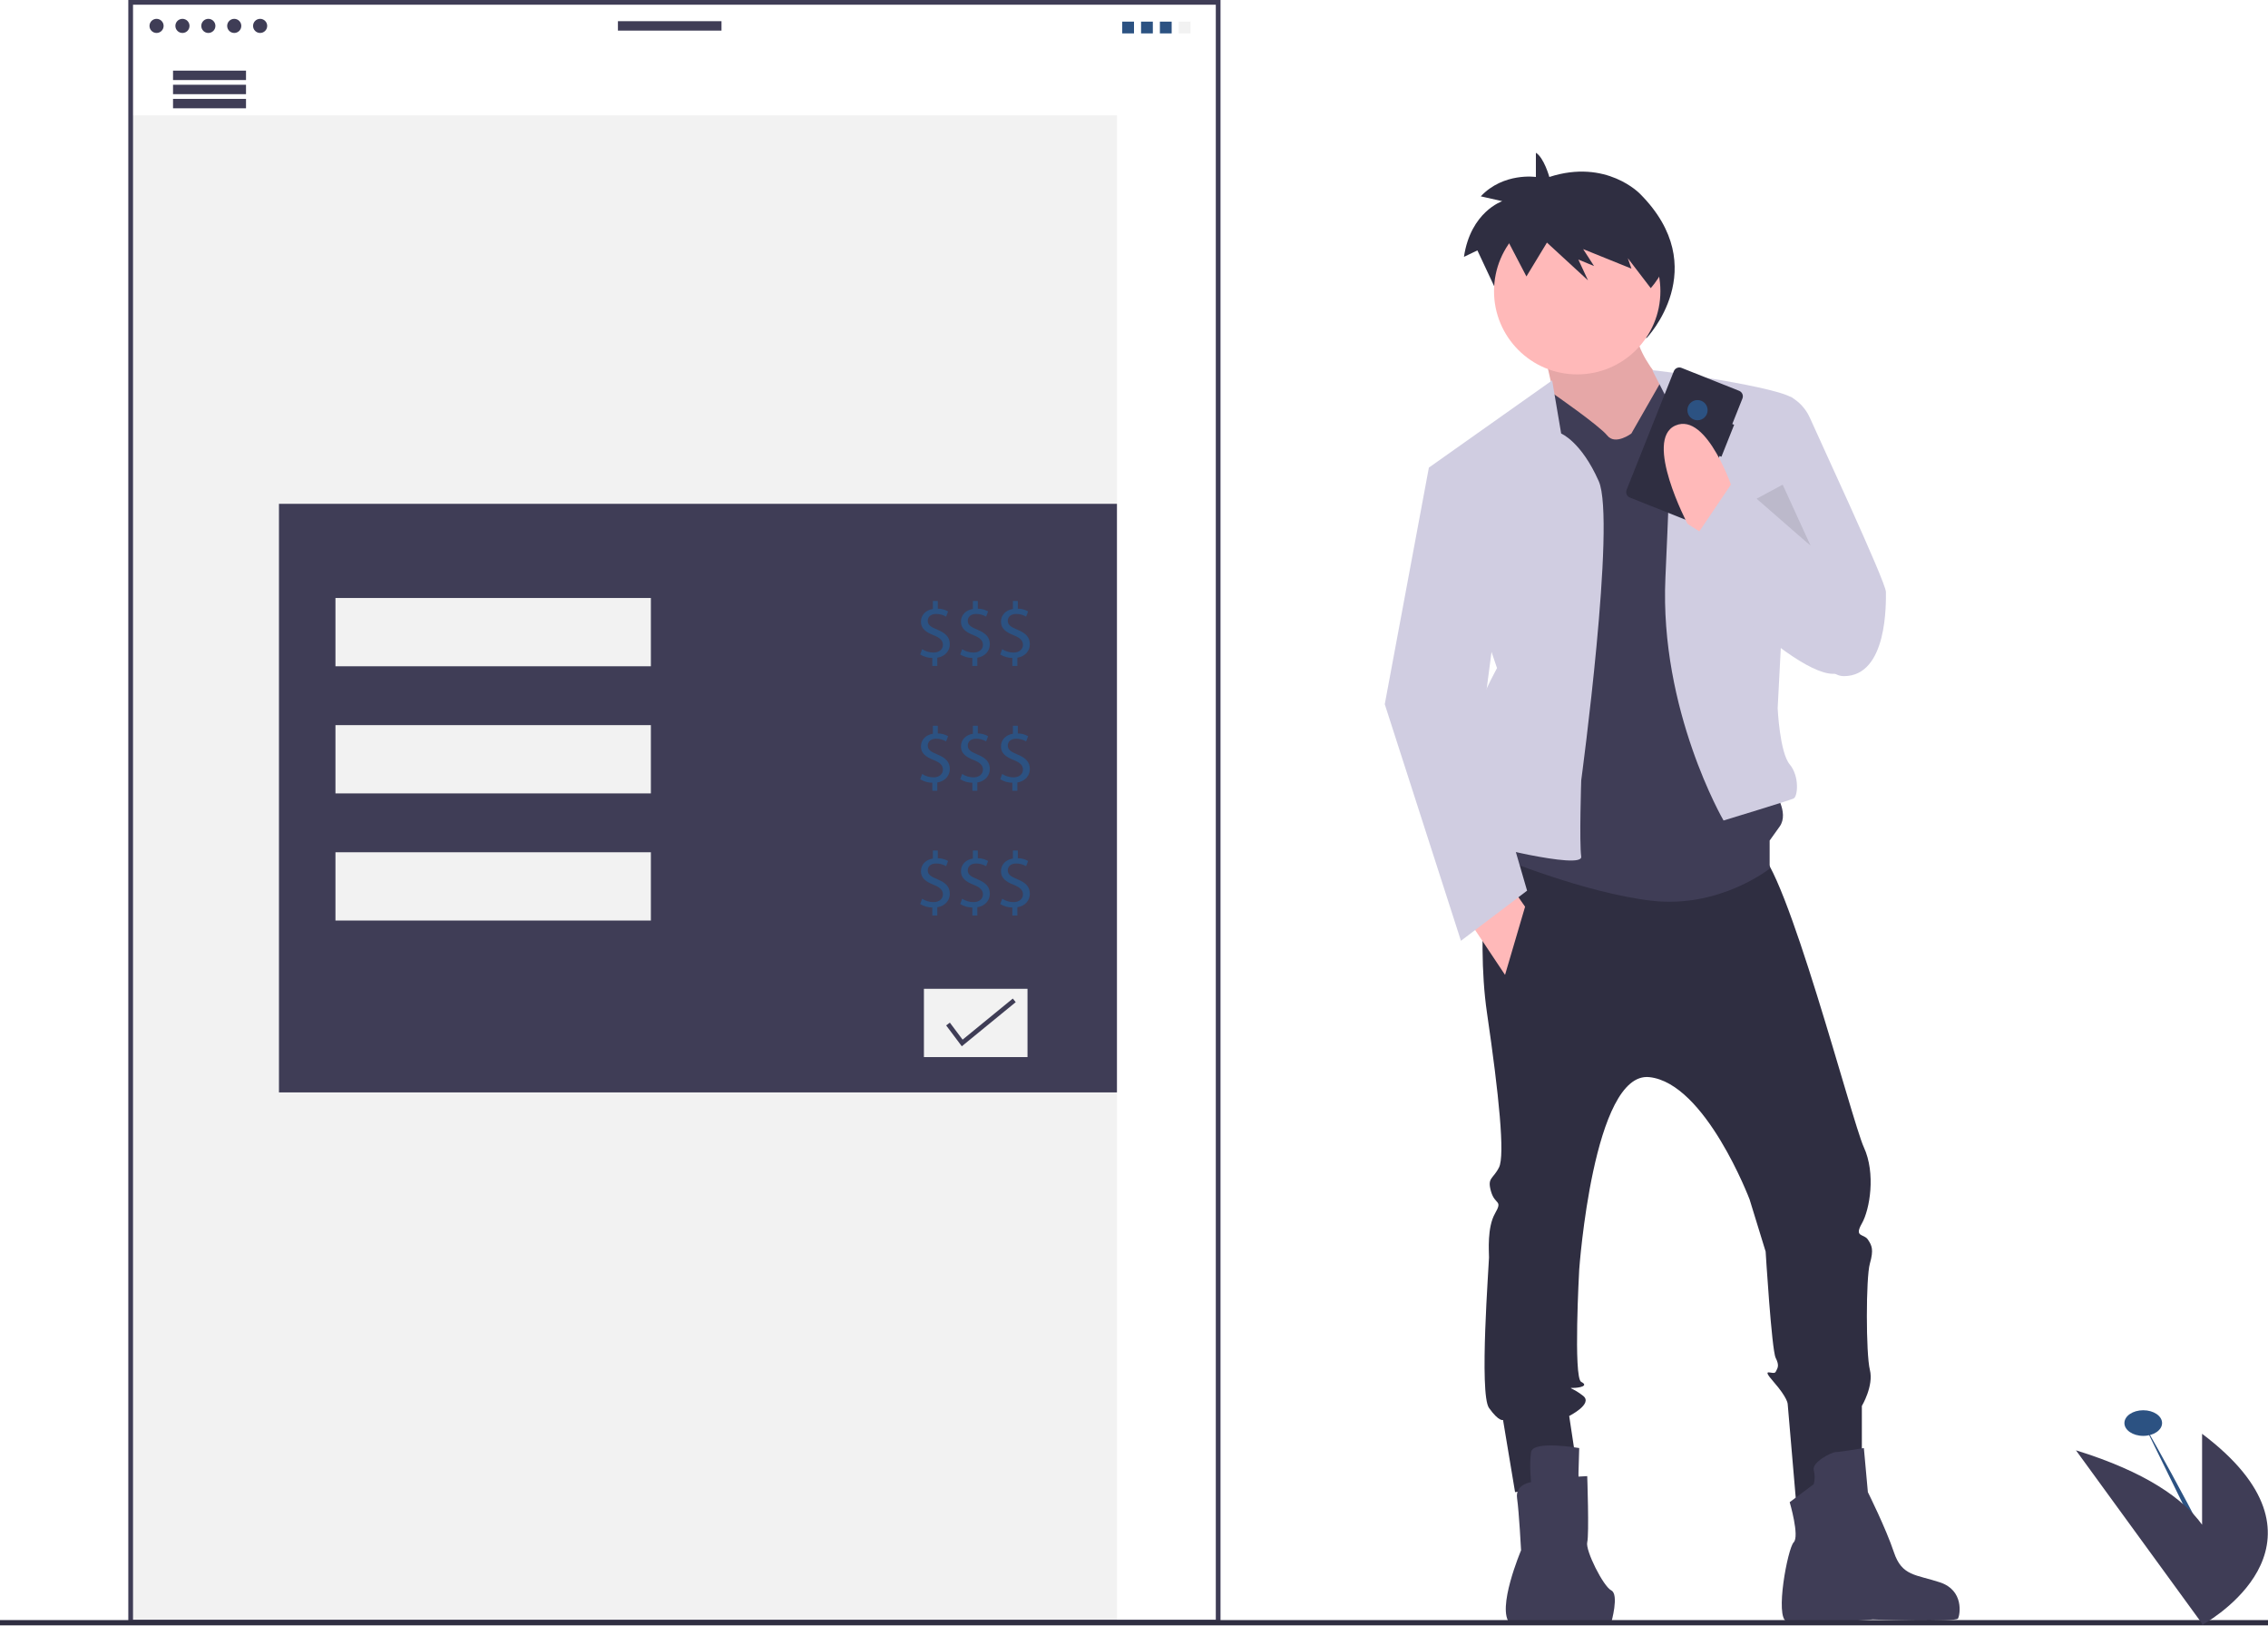
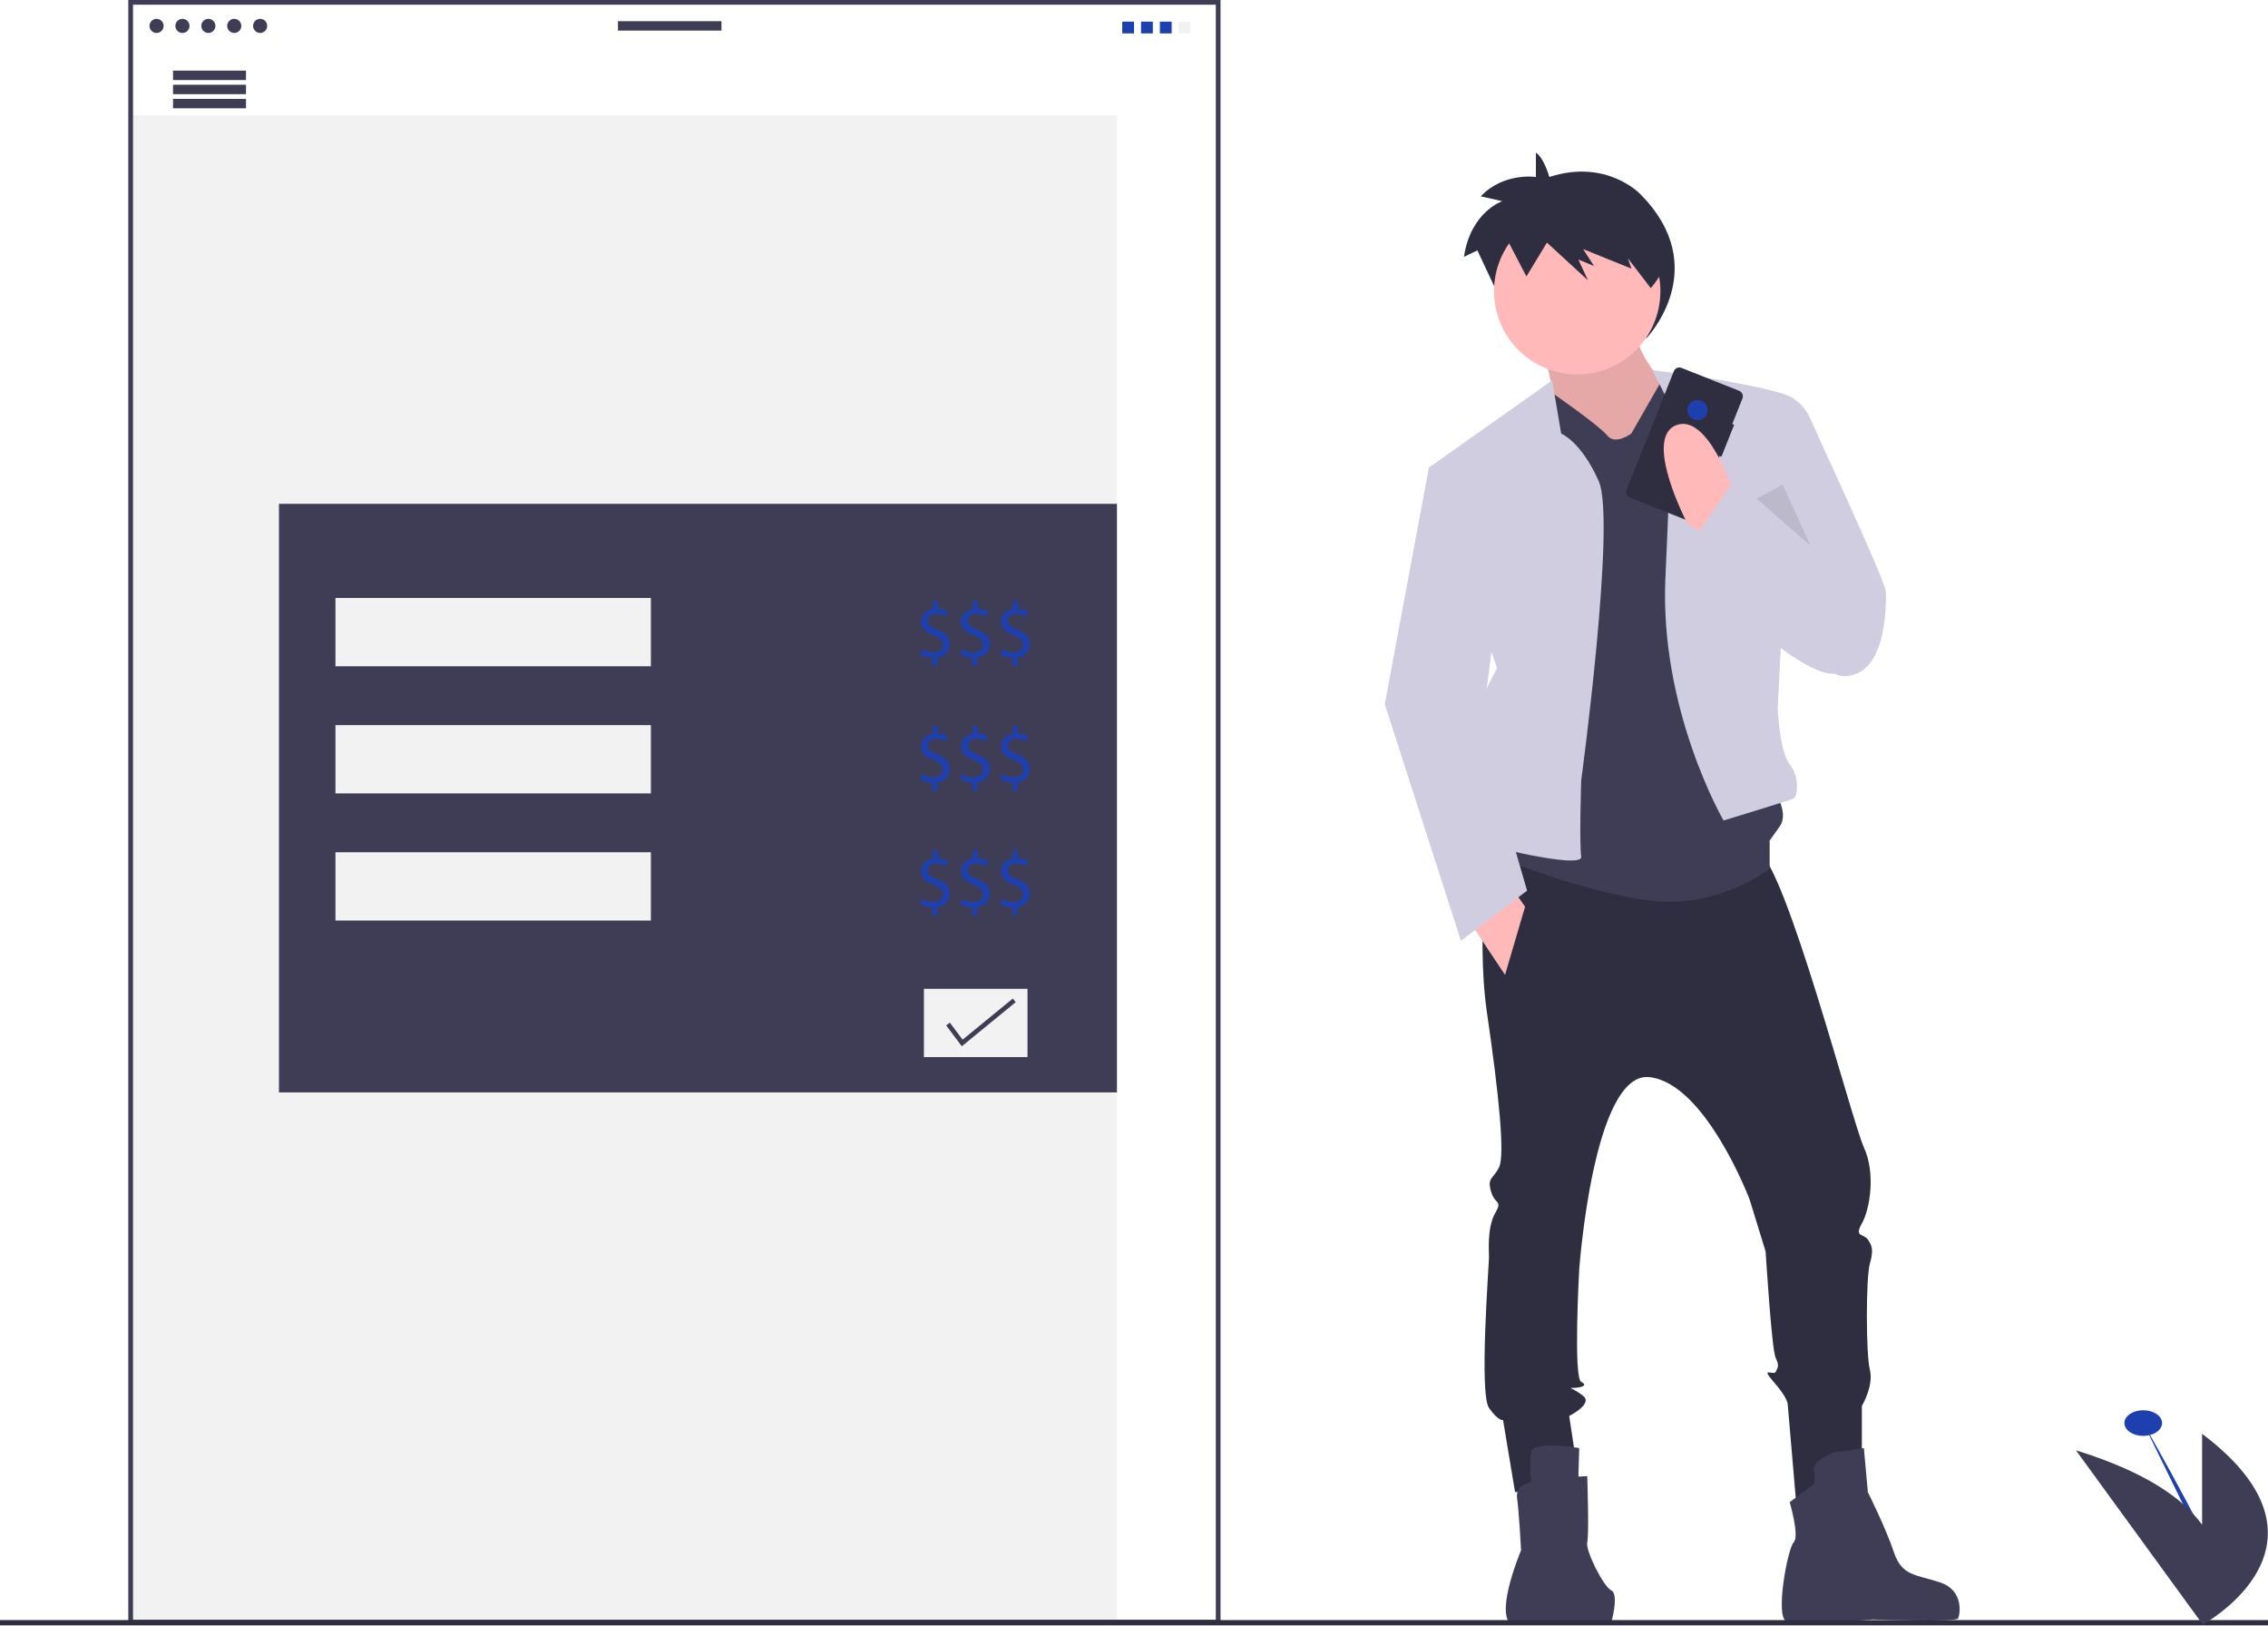
<svg xmlns="http://www.w3.org/2000/svg" id="e8fc31ac-0dc8-416f-9088-07cba22854d5" data-name="Layer 1" width="963.51" height="690.372" viewBox="0 0 963.51 690.372">
-   <ellipse cx="910.51" cy="604.445" rx="8" ry="5.445" fill="#2c5282" />
-   <path d="M1028.755,709.26s38,66.025,37,75.555" transform="translate(-118.2452 -104.8141)" fill="#2c5282" />
+   <ellipse cx="910.51" cy="604.445" rx="8" ry="5.445" fill="#1e40af" />
+   <path d="M1028.755,709.26s38,66.025,37,75.555" transform="translate(-118.2452 -104.8141)" fill="#1e40af" />
  <rect x="55.51" y="49" width="419" height="640" fill="#f2f2f2" />
  <path d="M636.755,794.814h-464v-690h464Zm-462-2h460v-686h-460Z" transform="translate(-118.2452 -104.8141)" fill="#3f3d56" />
  <path d="M776.447,179.983s-2.285-8.226-5.713-10.282v10.282s-13.71-2.056-23.422,8.226l9.14,2.056s-13.425,4.456-16.281,23.649l5.713-2.742L761.308,244.076l9.712-17.823,19.423,19.879-4.57-10.968L793.299,238.592l-5.141-8.911,22.851,10.282-1.714-5.484,8.373,14.029s28.76-29.795-2.66-61.328C815.007,187.18,800.725,172.1,776.447,179.983Z" transform="translate(-118.2452 -104.8141)" fill="#2f2e41" />
  <path d="M773.81,253.192s8.516,32.361,5.961,36.619,24.697,27.251,24.697,27.251l26.4-5.11,1.703-36.619s-23.845-20.439-18.735-35.768Z" transform="translate(-118.2452 -104.8141)" fill="#ffb9b9" />
  <path d="M773.81,253.192s8.516,32.361,5.961,36.619,24.697,27.251,24.697,27.251l26.4-5.11,1.703-36.619s-23.845-20.439-18.735-35.768Z" transform="translate(-118.2452 -104.8141)" opacity="0.1" />
  <path d="M751.668,457.578s-6.813,42.58-1.703,77.496,7.664,60.464,5.11,65.574-5.11,4.258-3.406,10.219,5.11,3.406,1.703,9.368-2.555,16.181-2.555,18.735-4.258,57.909,0,63.871,5.961,5.11,5.961,5.11l5.11,30.658,27.251-4.258-4.258-28.103s10.219-5.11,5.961-8.516-6.813-3.406-4.258-3.406,6.813-.852,3.406-2.555-.852-47.69-.852-47.69,5.961-84.309,29.806-81.754,42.58,51.948,42.58,51.948l6.813,22.142s2.555,41.729,4.258,45.135.852,4.258,0,5.961-6.813-2.555-.852,4.258,5.961,9.368,5.961,9.368l3.832,44.709,27.677-17.458V701.989s5.11-8.516,3.406-15.329-1.703-39.174,0-45.135.852-7.664-.852-10.219-5.961-.852-2.555-6.813,5.961-21.29.852-32.361-33.213-120.077-45.135-126.038S751.668,457.578,751.668,457.578Z" transform="translate(-118.2452 -104.8141)" fill="#2f2e41" />
  <path d="M789.139,719.873s-19.587-3.406-20.439,1.703,0,12.774,0,12.774-6.813.852-5.961,6.813,1.703,22.142,1.703,22.142-10.645,25.122-4.684,31.084c.06.06,11.76-.426,18.485-.426h24.522s3.406-11.923,0-13.626-11.071-17.032-10.219-20.439,0-28.103,0-28.103l-3.761.213Z" transform="translate(-118.2452 -104.8141)" fill="#3f3d56" />
  <path d="M888.777,735.202l-10.219,7.664s4.258,14.477,1.703,17.032-8.09,31.935-2.981,33.639,36.619-.852,36.619-.852,35.342,1.277,36.193-.426,2.555-11.923-7.664-15.329-16.181-2.555-19.587-12.774-11.071-25.548-11.071-25.548l-1.703-18.735s-10.219,1.703-11.923,1.703-10.219,4.258-9.368,7.664A11.585,11.585,0,0,1,888.777,735.202Z" transform="translate(-118.2452 -104.8141)" fill="#3f3d56" />
  <circle cx="670.042" cy="123.681" r="35.342" fill="#ffb9b9" />
  <path d="M811.28,288.96,824.054,266.632s29.806-1.518,31.509,1.889,16.181,172.025,16.181,172.025,6.813,9.368,2.555,15.329l-4.258,5.961v11.923s-21.29,17.032-50.245,13.626-65.574-18.735-65.574-18.735l7.664-47.69-.852-140.515,17.159-8.363s19.46,13.473,22.867,17.731S811.28,288.96,811.28,288.96Z" transform="translate(-118.2452 -104.8141)" fill="#3f3d56" />
  <path d="M781.474,288.96l-3.832-22.568-52.374,37.045,28.955,85.161s-17.884,32.361-14.477,44.284,5.11,29.806,5.11,29.806,45.987,11.923,45.135,5.961,0-32.361,0-32.361,14.889-110.287,7.444-127.104S781.474,288.96,781.474,288.96Z" transform="translate(-118.2452 -104.8141)" fill="#d0cde1" />
  <path d="M828.312,277.889l-8.09-15.755c-.002-.494,57.481,7.457,60.038,12.348l-6.813,131.148s.852,18.735,5.11,23.845,3.406,13.626,1.703,14.477-29.806,9.368-29.806,9.368-27.251-46.838-24.697-103.045S828.312,277.889,828.312,277.889Z" transform="translate(-118.2452 -104.8141)" fill="#d0cde1" />
  <path d="M870.041,275.334l9.019-1.92a19.073,19.073,0,0,1,8.013,8.733c2.555,5.961,32.361,69.832,32.361,74.09s.852,35.768-17.884,35.768S868.338,311.953,868.338,311.953Z" transform="translate(-118.2452 -104.8141)" fill="#d0cde1" />
  <polygon points="624.055 391.086 639.384 414.08 647.9 385.125 641.939 376.609 624.055 391.086" fill="#ffb9b9" />
  <polygon points="614.687 199.474 607.023 198.623 588.287 299.112 620.648 399.602 648.752 378.312 629.165 311.035 635.977 259.087 614.687 199.474" fill="#d0cde1" />
  <path d="M825.184,218.524c-4.679-17.057-19.314-29.507-36.654-29.507-12.495,0-23.588,6.464-30.563,16.457l8.744,16.758,8.719-14.375L792.868,223.891l-4.103-8.846,6.667,2.764-4.616-7.187,20.515,8.293-1.539-4.423,9.745,12.716A38.33,38.33,0,0,0,825.184,218.524Z" transform="translate(-118.2452 -104.8141)" fill="#2f2e41" />
  <polygon points="746.261 211.823 769.207 231.829 757.332 205.861 746.261 211.823" opacity="0.1" />
  <path d="M854.963,285.233l-.798-.318,4.316-10.84a2.51,2.51,0,0,0-1.404-3.261L832.602,261.071a2.51,2.51,0,0,0-3.261,1.404L809.269,312.894a2.51,2.51,0,0,0,1.404,3.261l24.474,9.743a2.51,2.51,0,0,0,3.261-1.404l10.354-26.008.798.318Z" transform="translate(-118.2452 -104.8141)" fill="#2f2e41" />
-   <circle cx="721.15" cy="174.221" r="4.296" fill="#2c5282" />
+   <circle cx="721.15" cy="174.221" r="4.296" fill="#1e40af" />
  <path d="M854.712,313.656s-11.071-34.064-24.697-28.103,5.11,41.729,5.11,41.729l11.923,7.664Z" transform="translate(-118.2452 -104.8141)" fill="#ffb9b9" />
  <path d="M913.473,357.088l-59.613-46.838-21.29,31.509s56.206,59.613,68.98,47.69S913.473,357.088,913.473,357.088Z" transform="translate(-118.2452 -104.8141)" fill="#d0cde1" />
  <rect y="688.131" width="963.51" height="2.241" fill="#2f2e41" />
  <circle cx="66.51" cy="11" r="3" fill="#3f3d56" />
  <circle cx="77.51" cy="11" r="3" fill="#3f3d56" />
  <circle cx="88.51" cy="11" r="3" fill="#3f3d56" />
  <circle cx="99.51" cy="11" r="3" fill="#3f3d56" />
  <circle cx="110.51" cy="11" r="3" fill="#3f3d56" />
  <rect x="262.51" y="9" width="44" height="4" fill="#3f3d56" />
  <rect x="73.51" y="30" width="31" height="4" fill="#3f3d56" />
  <rect x="73.51" y="36" width="31" height="4" fill="#3f3d56" />
  <rect x="73.51" y="42" width="31" height="4" fill="#3f3d56" />
  <rect x="118.51" y="214" width="356" height="250" fill="#3f3d56" />
  <rect x="142.51" y="254" width="134" height="29" fill="#f2f2f2" />
  <rect x="392.51" y="420" width="44" height="29" fill="#f2f2f2" />
  <rect x="142.51" y="308" width="134" height="29" fill="#f2f2f2" />
  <rect x="142.51" y="362" width="134" height="29" fill="#f2f2f2" />
-   <path d="M514.325,387.674V384.279a9.788,9.788,0,0,1-5.144-1.479l.807-2.252a8.964,8.964,0,0,0,4.841,1.445c2.387,0,4.001-1.378,4.001-3.294,0-1.849-1.311-2.992-3.799-4.001-3.429-1.345-5.547-2.891-5.547-5.816,0-2.79,1.983-4.908,5.076-5.413v-3.395h2.084v3.261a8.967,8.967,0,0,1,4.37,1.177l-.841,2.219a8.125,8.125,0,0,0-4.236-1.143c-2.589,0-3.564,1.546-3.564,2.891,0,1.748,1.244,2.622,4.169,3.833,3.463,1.412,5.211,3.16,5.211,6.152,0,2.656-1.849,5.144-5.312,5.715v3.497Z" transform="translate(-118.2452 -104.8141)" fill="#2c5282" />
-   <path d="M531.325,387.674V384.279a9.788,9.788,0,0,1-5.144-1.479l.807-2.252a8.964,8.964,0,0,0,4.841,1.445c2.387,0,4.001-1.378,4.001-3.294,0-1.849-1.311-2.992-3.799-4.001-3.429-1.345-5.547-2.891-5.547-5.816,0-2.79,1.983-4.908,5.076-5.413v-3.395h2.084v3.261a8.967,8.967,0,0,1,4.37,1.177l-.841,2.219a8.125,8.125,0,0,0-4.236-1.143c-2.589,0-3.564,1.546-3.564,2.891,0,1.748,1.244,2.622,4.169,3.833,3.463,1.412,5.211,3.16,5.211,6.152,0,2.656-1.849,5.144-5.312,5.715v3.497Z" transform="translate(-118.2452 -104.8141)" fill="#2c5282" />
-   <path d="M548.325,387.674V384.279a9.788,9.788,0,0,1-5.144-1.479l.807-2.252a8.964,8.964,0,0,0,4.841,1.445c2.387,0,4.001-1.378,4.001-3.294,0-1.849-1.311-2.992-3.799-4.001-3.429-1.345-5.547-2.891-5.547-5.816,0-2.79,1.983-4.908,5.076-5.413v-3.395h2.084v3.261a8.967,8.967,0,0,1,4.37,1.177l-.841,2.219a8.125,8.125,0,0,0-4.236-1.143c-2.589,0-3.564,1.546-3.564,2.891,0,1.748,1.244,2.622,4.169,3.833,3.463,1.412,5.211,3.16,5.211,6.152,0,2.656-1.849,5.144-5.312,5.715v3.497Z" transform="translate(-118.2452 -104.8141)" fill="#2c5282" />
-   <path d="M514.325,440.674V437.279a9.788,9.788,0,0,1-5.144-1.479l.807-2.252a8.964,8.964,0,0,0,4.841,1.445c2.387,0,4.001-1.378,4.001-3.294,0-1.849-1.311-2.992-3.799-4.001-3.429-1.345-5.547-2.891-5.547-5.816,0-2.79,1.983-4.908,5.076-5.413v-3.395h2.084v3.261a8.967,8.967,0,0,1,4.37,1.177l-.841,2.219a8.125,8.125,0,0,0-4.236-1.143c-2.589,0-3.564,1.546-3.564,2.891,0,1.748,1.244,2.622,4.169,3.833,3.463,1.412,5.211,3.16,5.211,6.152,0,2.656-1.849,5.144-5.312,5.715v3.497Z" transform="translate(-118.2452 -104.8141)" fill="#2c5282" />
-   <path d="M531.325,440.674V437.279a9.788,9.788,0,0,1-5.144-1.479l.807-2.252a8.964,8.964,0,0,0,4.841,1.445c2.387,0,4.001-1.378,4.001-3.294,0-1.849-1.311-2.992-3.799-4.001-3.429-1.345-5.547-2.891-5.547-5.816,0-2.79,1.983-4.908,5.076-5.413v-3.395h2.084v3.261a8.967,8.967,0,0,1,4.37,1.177l-.841,2.219a8.125,8.125,0,0,0-4.236-1.143c-2.589,0-3.564,1.546-3.564,2.891,0,1.748,1.244,2.622,4.169,3.833,3.463,1.412,5.211,3.16,5.211,6.152,0,2.656-1.849,5.144-5.312,5.715v3.497Z" transform="translate(-118.2452 -104.8141)" fill="#2c5282" />
-   <path d="M548.325,440.674V437.279a9.788,9.788,0,0,1-5.144-1.479l.807-2.252a8.964,8.964,0,0,0,4.841,1.445c2.387,0,4.001-1.378,4.001-3.294,0-1.849-1.311-2.992-3.799-4.001-3.429-1.345-5.547-2.891-5.547-5.816,0-2.79,1.983-4.908,5.076-5.413v-3.395h2.084v3.261a8.967,8.967,0,0,1,4.37,1.177l-.841,2.219a8.125,8.125,0,0,0-4.236-1.143c-2.589,0-3.564,1.546-3.564,2.891,0,1.748,1.244,2.622,4.169,3.833,3.463,1.412,5.211,3.16,5.211,6.152,0,2.656-1.849,5.144-5.312,5.715v3.497Z" transform="translate(-118.2452 -104.8141)" fill="#2c5282" />
-   <path d="M514.325,493.674V490.279a9.788,9.788,0,0,1-5.144-1.479l.807-2.252a8.964,8.964,0,0,0,4.841,1.445c2.387,0,4.001-1.378,4.001-3.294,0-1.849-1.311-2.992-3.799-4.001-3.429-1.345-5.547-2.891-5.547-5.816,0-2.79,1.983-4.908,5.076-5.413v-3.395h2.084v3.261a8.967,8.967,0,0,1,4.37,1.177l-.841,2.219a8.125,8.125,0,0,0-4.236-1.143c-2.589,0-3.564,1.546-3.564,2.891,0,1.748,1.244,2.622,4.169,3.833,3.463,1.412,5.211,3.16,5.211,6.152,0,2.656-1.849,5.144-5.312,5.715v3.497Z" transform="translate(-118.2452 -104.8141)" fill="#2c5282" />
-   <path d="M531.325,493.674V490.279a9.788,9.788,0,0,1-5.144-1.479l.807-2.252a8.964,8.964,0,0,0,4.841,1.445c2.387,0,4.001-1.378,4.001-3.294,0-1.849-1.311-2.992-3.799-4.001-3.429-1.345-5.547-2.891-5.547-5.816,0-2.79,1.983-4.908,5.076-5.413v-3.395h2.084v3.261a8.967,8.967,0,0,1,4.37,1.177l-.841,2.219a8.125,8.125,0,0,0-4.236-1.143c-2.589,0-3.564,1.546-3.564,2.891,0,1.748,1.244,2.622,4.169,3.833,3.463,1.412,5.211,3.16,5.211,6.152,0,2.656-1.849,5.144-5.312,5.715v3.497Z" transform="translate(-118.2452 -104.8141)" fill="#2c5282" />
-   <path d="M548.325,493.674V490.279a9.788,9.788,0,0,1-5.144-1.479l.807-2.252a8.964,8.964,0,0,0,4.841,1.445c2.387,0,4.001-1.378,4.001-3.294,0-1.849-1.311-2.992-3.799-4.001-3.429-1.345-5.547-2.891-5.547-5.816,0-2.79,1.983-4.908,5.076-5.413v-3.395h2.084v3.261a8.967,8.967,0,0,1,4.37,1.177l-.841,2.219a8.125,8.125,0,0,0-4.236-1.143c-2.589,0-3.564,1.546-3.564,2.891,0,1.748,1.244,2.622,4.169,3.833,3.463,1.412,5.211,3.16,5.211,6.152,0,2.656-1.849,5.144-5.312,5.715v3.497Z" transform="translate(-118.2452 -104.8141)" fill="#2c5282" />
+   <path d="M514.325,387.674V384.279a9.788,9.788,0,0,1-5.144-1.479l.807-2.252a8.964,8.964,0,0,0,4.841,1.445c2.387,0,4.001-1.378,4.001-3.294,0-1.849-1.311-2.992-3.799-4.001-3.429-1.345-5.547-2.891-5.547-5.816,0-2.79,1.983-4.908,5.076-5.413v-3.395h2.084v3.261a8.967,8.967,0,0,1,4.37,1.177l-.841,2.219a8.125,8.125,0,0,0-4.236-1.143c-2.589,0-3.564,1.546-3.564,2.891,0,1.748,1.244,2.622,4.169,3.833,3.463,1.412,5.211,3.16,5.211,6.152,0,2.656-1.849,5.144-5.312,5.715v3.497Z" transform="translate(-118.2452 -104.8141)" fill="#1e40af" />
+   <path d="M531.325,387.674V384.279a9.788,9.788,0,0,1-5.144-1.479l.807-2.252a8.964,8.964,0,0,0,4.841,1.445c2.387,0,4.001-1.378,4.001-3.294,0-1.849-1.311-2.992-3.799-4.001-3.429-1.345-5.547-2.891-5.547-5.816,0-2.79,1.983-4.908,5.076-5.413v-3.395h2.084v3.261a8.967,8.967,0,0,1,4.37,1.177l-.841,2.219a8.125,8.125,0,0,0-4.236-1.143c-2.589,0-3.564,1.546-3.564,2.891,0,1.748,1.244,2.622,4.169,3.833,3.463,1.412,5.211,3.16,5.211,6.152,0,2.656-1.849,5.144-5.312,5.715v3.497Z" transform="translate(-118.2452 -104.8141)" fill="#1e40af" />
+   <path d="M548.325,387.674V384.279a9.788,9.788,0,0,1-5.144-1.479l.807-2.252a8.964,8.964,0,0,0,4.841,1.445c2.387,0,4.001-1.378,4.001-3.294,0-1.849-1.311-2.992-3.799-4.001-3.429-1.345-5.547-2.891-5.547-5.816,0-2.79,1.983-4.908,5.076-5.413v-3.395h2.084v3.261a8.967,8.967,0,0,1,4.37,1.177l-.841,2.219a8.125,8.125,0,0,0-4.236-1.143c-2.589,0-3.564,1.546-3.564,2.891,0,1.748,1.244,2.622,4.169,3.833,3.463,1.412,5.211,3.16,5.211,6.152,0,2.656-1.849,5.144-5.312,5.715v3.497Z" transform="translate(-118.2452 -104.8141)" fill="#1e40af" />
+   <path d="M514.325,440.674V437.279a9.788,9.788,0,0,1-5.144-1.479l.807-2.252a8.964,8.964,0,0,0,4.841,1.445c2.387,0,4.001-1.378,4.001-3.294,0-1.849-1.311-2.992-3.799-4.001-3.429-1.345-5.547-2.891-5.547-5.816,0-2.79,1.983-4.908,5.076-5.413v-3.395h2.084v3.261a8.967,8.967,0,0,1,4.37,1.177l-.841,2.219a8.125,8.125,0,0,0-4.236-1.143c-2.589,0-3.564,1.546-3.564,2.891,0,1.748,1.244,2.622,4.169,3.833,3.463,1.412,5.211,3.16,5.211,6.152,0,2.656-1.849,5.144-5.312,5.715v3.497Z" transform="translate(-118.2452 -104.8141)" fill="#1e40af" />
+   <path d="M531.325,440.674V437.279a9.788,9.788,0,0,1-5.144-1.479l.807-2.252a8.964,8.964,0,0,0,4.841,1.445c2.387,0,4.001-1.378,4.001-3.294,0-1.849-1.311-2.992-3.799-4.001-3.429-1.345-5.547-2.891-5.547-5.816,0-2.79,1.983-4.908,5.076-5.413v-3.395h2.084v3.261a8.967,8.967,0,0,1,4.37,1.177l-.841,2.219a8.125,8.125,0,0,0-4.236-1.143c-2.589,0-3.564,1.546-3.564,2.891,0,1.748,1.244,2.622,4.169,3.833,3.463,1.412,5.211,3.16,5.211,6.152,0,2.656-1.849,5.144-5.312,5.715v3.497Z" transform="translate(-118.2452 -104.8141)" fill="#1e40af" />
+   <path d="M548.325,440.674V437.279a9.788,9.788,0,0,1-5.144-1.479l.807-2.252a8.964,8.964,0,0,0,4.841,1.445c2.387,0,4.001-1.378,4.001-3.294,0-1.849-1.311-2.992-3.799-4.001-3.429-1.345-5.547-2.891-5.547-5.816,0-2.79,1.983-4.908,5.076-5.413v-3.395h2.084v3.261a8.967,8.967,0,0,1,4.37,1.177l-.841,2.219a8.125,8.125,0,0,0-4.236-1.143c-2.589,0-3.564,1.546-3.564,2.891,0,1.748,1.244,2.622,4.169,3.833,3.463,1.412,5.211,3.16,5.211,6.152,0,2.656-1.849,5.144-5.312,5.715v3.497Z" transform="translate(-118.2452 -104.8141)" fill="#1e40af" />
+   <path d="M514.325,493.674V490.279a9.788,9.788,0,0,1-5.144-1.479l.807-2.252a8.964,8.964,0,0,0,4.841,1.445c2.387,0,4.001-1.378,4.001-3.294,0-1.849-1.311-2.992-3.799-4.001-3.429-1.345-5.547-2.891-5.547-5.816,0-2.79,1.983-4.908,5.076-5.413v-3.395h2.084v3.261a8.967,8.967,0,0,1,4.37,1.177l-.841,2.219a8.125,8.125,0,0,0-4.236-1.143c-2.589,0-3.564,1.546-3.564,2.891,0,1.748,1.244,2.622,4.169,3.833,3.463,1.412,5.211,3.16,5.211,6.152,0,2.656-1.849,5.144-5.312,5.715v3.497Z" transform="translate(-118.2452 -104.8141)" fill="#1e40af" />
+   <path d="M531.325,493.674V490.279a9.788,9.788,0,0,1-5.144-1.479l.807-2.252a8.964,8.964,0,0,0,4.841,1.445c2.387,0,4.001-1.378,4.001-3.294,0-1.849-1.311-2.992-3.799-4.001-3.429-1.345-5.547-2.891-5.547-5.816,0-2.79,1.983-4.908,5.076-5.413v-3.395h2.084v3.261a8.967,8.967,0,0,1,4.37,1.177l-.841,2.219a8.125,8.125,0,0,0-4.236-1.143c-2.589,0-3.564,1.546-3.564,2.891,0,1.748,1.244,2.622,4.169,3.833,3.463,1.412,5.211,3.16,5.211,6.152,0,2.656-1.849,5.144-5.312,5.715v3.497Z" transform="translate(-118.2452 -104.8141)" fill="#1e40af" />
+   <path d="M548.325,493.674V490.279a9.788,9.788,0,0,1-5.144-1.479l.807-2.252a8.964,8.964,0,0,0,4.841,1.445c2.387,0,4.001-1.378,4.001-3.294,0-1.849-1.311-2.992-3.799-4.001-3.429-1.345-5.547-2.891-5.547-5.816,0-2.79,1.983-4.908,5.076-5.413v-3.395h2.084v3.261a8.967,8.967,0,0,1,4.37,1.177l-.841,2.219a8.125,8.125,0,0,0-4.236-1.143c-2.589,0-3.564,1.546-3.564,2.891,0,1.748,1.244,2.622,4.169,3.833,3.463,1.412,5.211,3.16,5.211,6.152,0,2.656-1.849,5.144-5.312,5.715v3.497Z" transform="translate(-118.2452 -104.8141)" fill="#1e40af" />
  <polygon points="408.6 444.409 401.953 435.546 403.527 434.365 408.942 441.586 430.263 424.142 431.51 425.665 408.6 444.409" fill="#3f3d56" />
  <path d="M1053.755,713.814v38.624c-7.96-11.029-23.836-22.386-53.588-31.605l53.588,73.607v.559s.101-.055.29-.161l.091.125s.077-.102.213-.3C1060.592,791.046,1112.955,758.438,1053.755,713.814Z" transform="translate(-118.2452 -104.8141)" fill="#3f3d56" />
-   <rect x="476.755" y="9.186" width="5" height="5" fill="#2c5282" />
-   <rect x="484.755" y="9.186" width="5" height="5" fill="#2c5282" />
-   <rect x="492.755" y="9.186" width="5" height="5" fill="#2c5282" />
+   <rect x="476.755" y="9.186" width="5" height="5" fill="#1e40af" />
+   <rect x="484.755" y="9.186" width="5" height="5" fill="#1e40af" />
+   <rect x="492.755" y="9.186" width="5" height="5" fill="#1e40af" />
  <rect x="500.755" y="9.186" width="5" height="5" fill="#f2f2f2" />
</svg>
